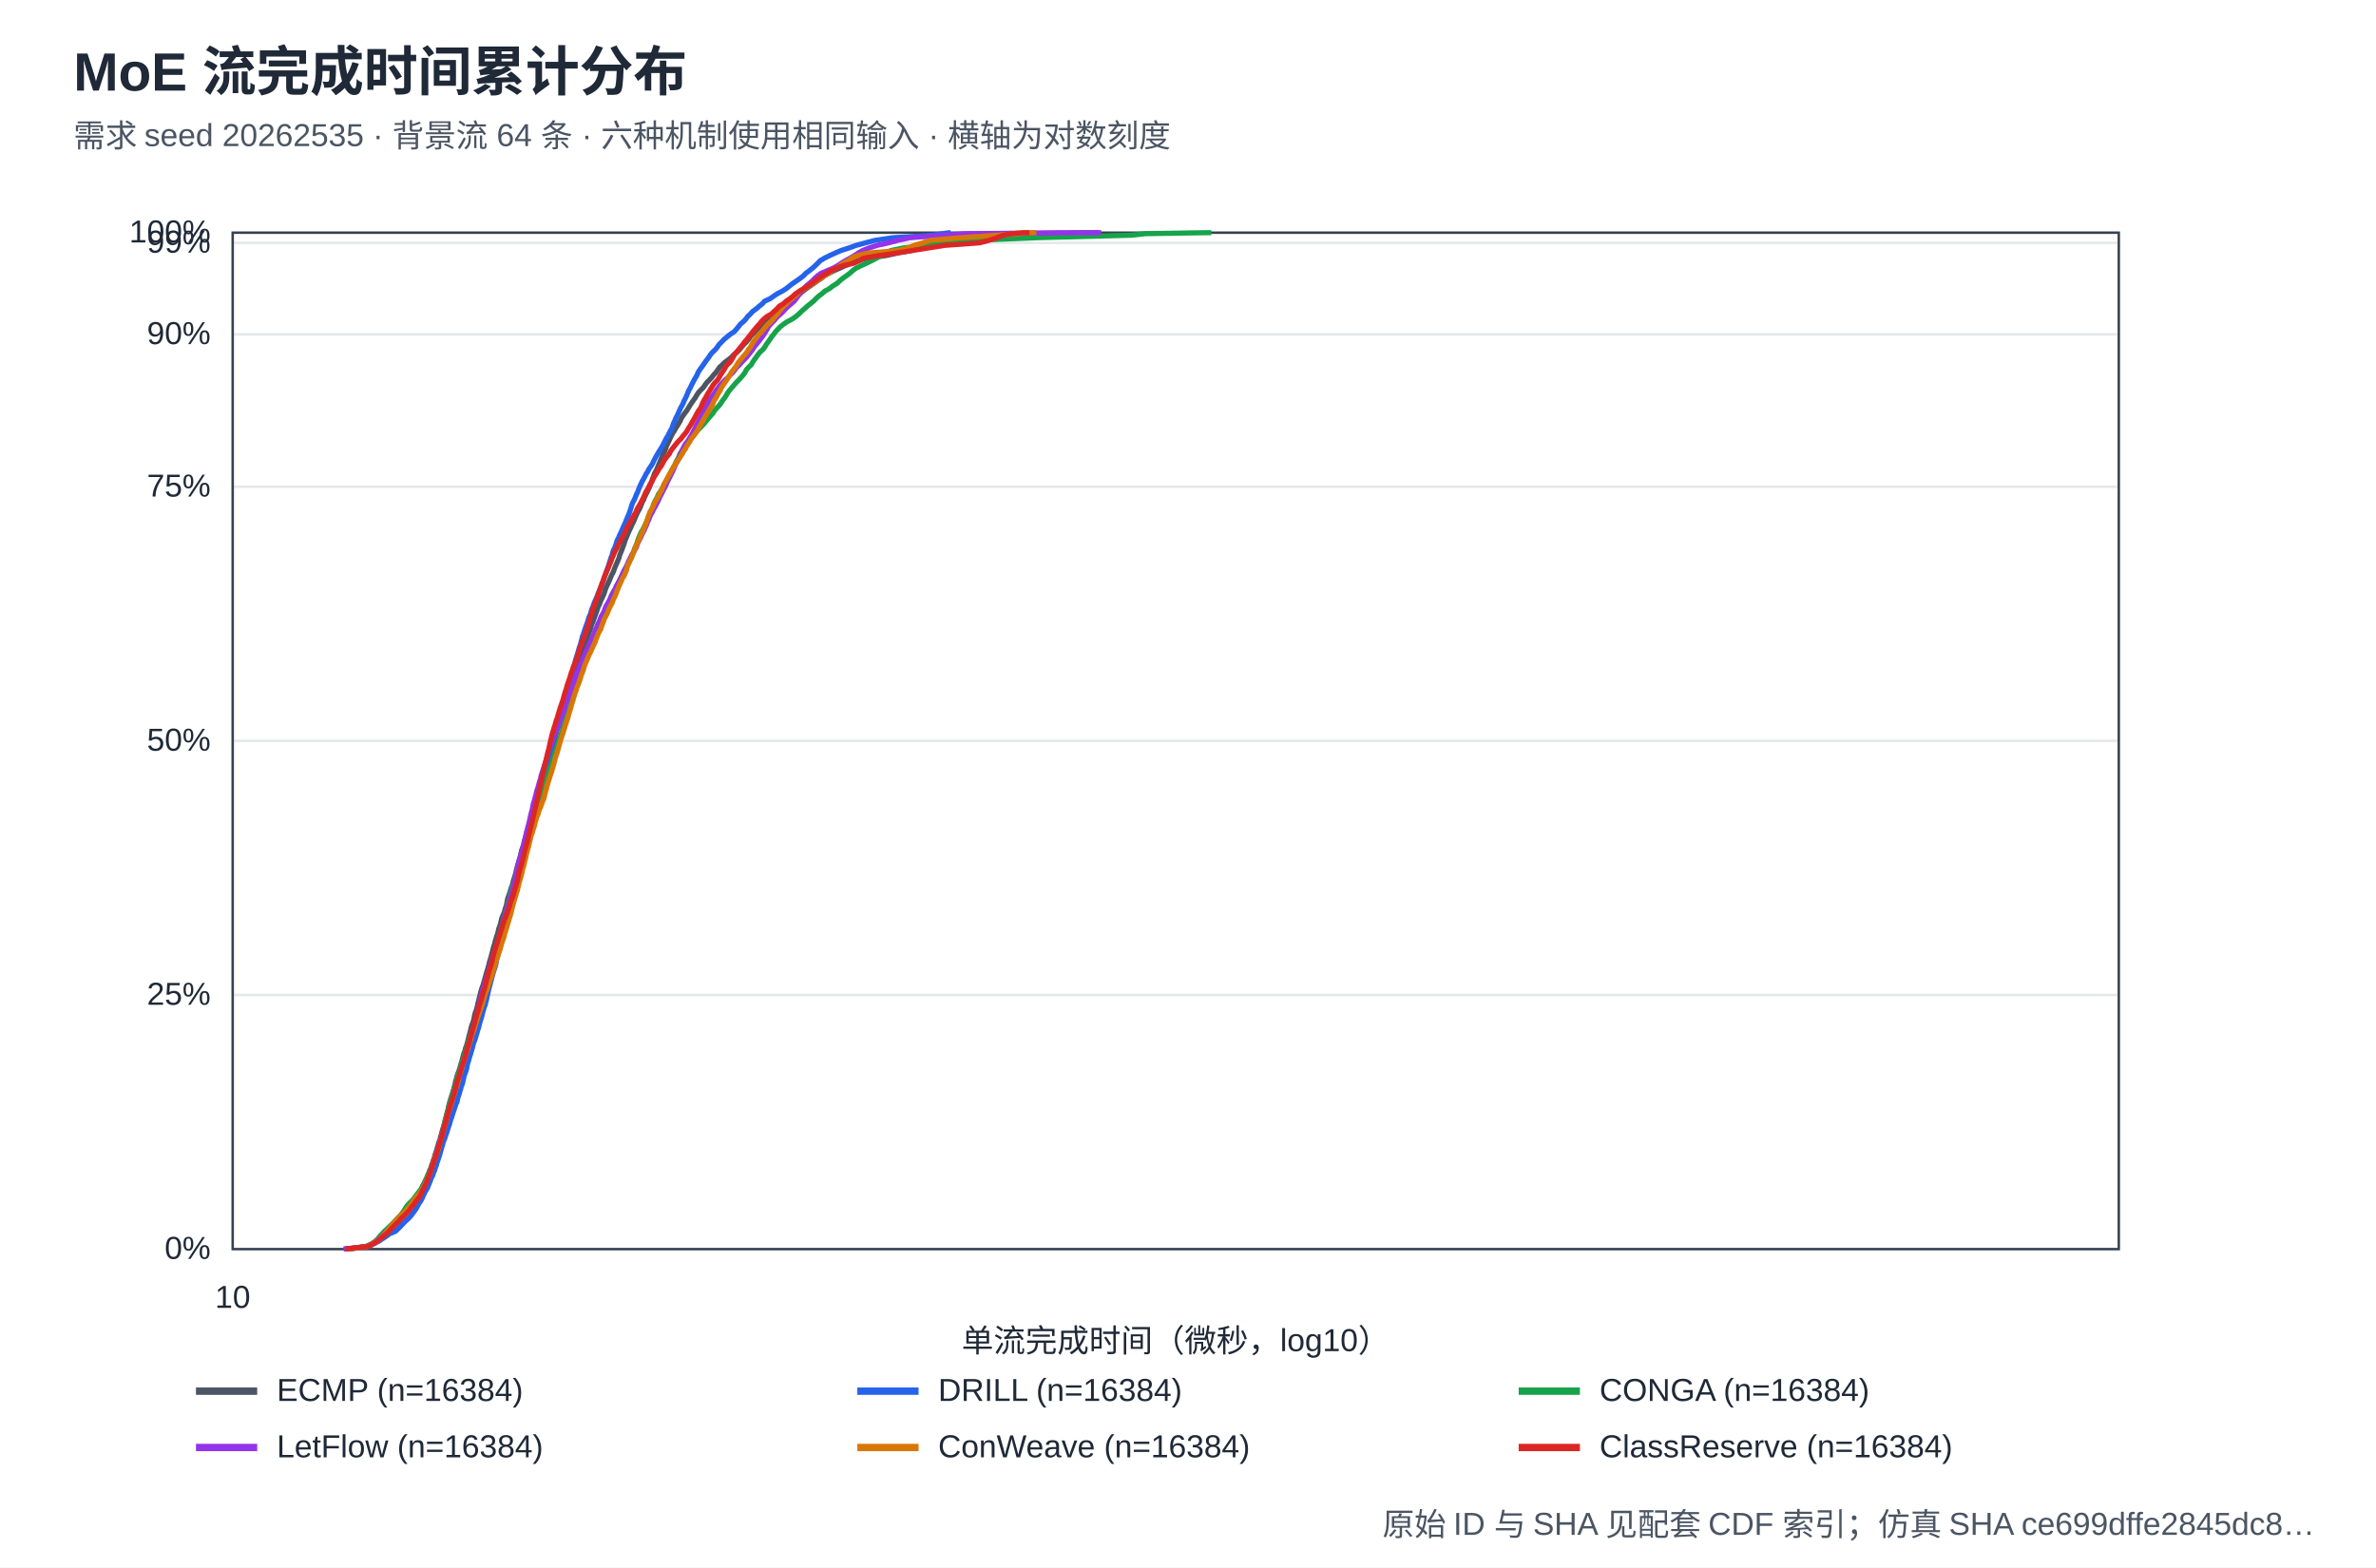
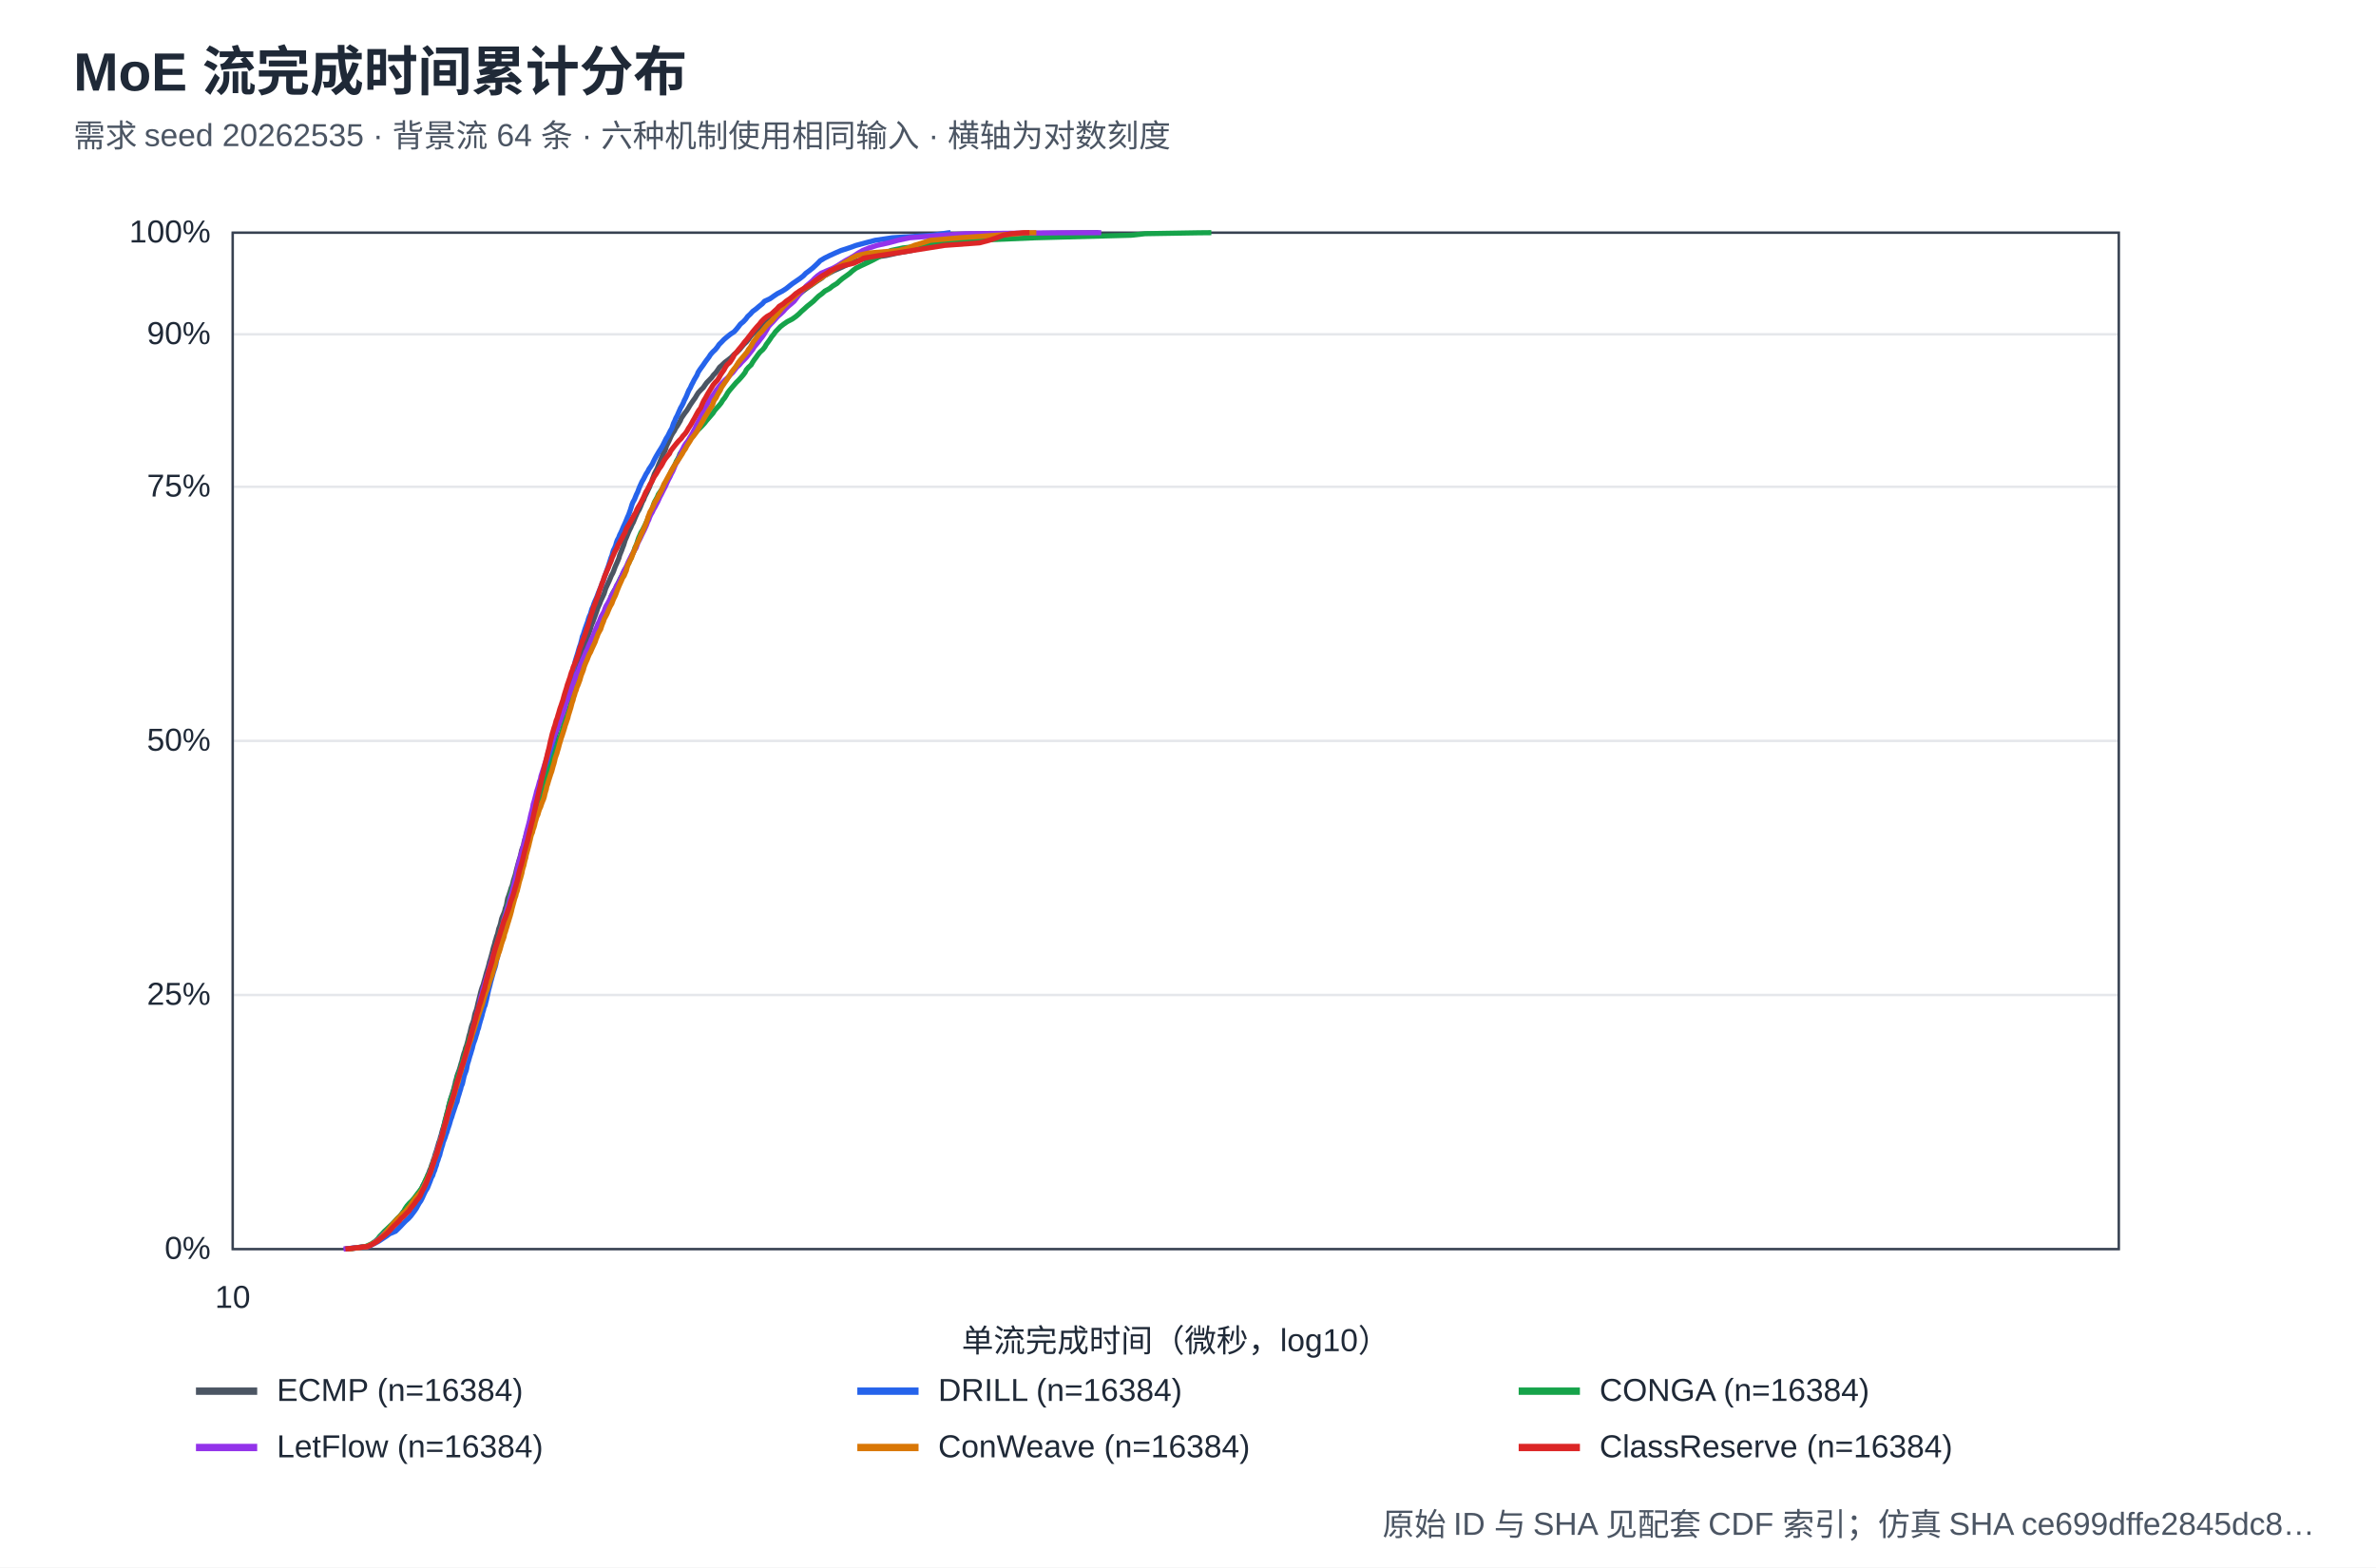
<svg xmlns="http://www.w3.org/2000/svg" width="970" height="640" viewBox="0 0 970 640">
  <rect width="100%" height="100%" fill="white" />
  <style>text{font-family:Arial,"Microsoft YaHei","Noto Sans CJK SC",sans-serif;fill:#1f2937}.title{font-size:22px;font-weight:700}.sub{font-size:13px;fill:#4b5563}.axis{font-size:13px}.grid{stroke:#e5e7eb;stroke-width:1}</style>
  <text class="title" x="30" y="37">MoE 流完成时间累计分布</text>
  <text class="sub" x="30" y="60">需求 seed 20262535 · 背景流 64 条 · 六种机制使用相同输入 · 横轴为对数刻度</text>
  <line class="grid" x1="95.00" y1="95" x2="95.00" y2="510" />
  <text class="axis" text-anchor="middle" x="95.00" y="534">10</text>
  <line class="grid" x1="95" y1="510.00" x2="865" y2="510.00" />
  <text class="axis" text-anchor="end" x="86" y="514.00">0%</text>
  <line class="grid" x1="95" y1="406.25" x2="865" y2="406.25" />
  <text class="axis" text-anchor="end" x="86" y="410.25">25%</text>
  <line class="grid" x1="95" y1="302.50" x2="865" y2="302.50" />
  <text class="axis" text-anchor="end" x="86" y="306.50">50%</text>
  <line class="grid" x1="95" y1="198.75" x2="865" y2="198.75" />
  <text class="axis" text-anchor="end" x="86" y="202.75">75%</text>
  <line class="grid" x1="95" y1="136.50" x2="865" y2="136.50" />
  <text class="axis" text-anchor="end" x="86" y="140.50">90%</text>
-   <line class="grid" x1="95" y1="99.15" x2="865" y2="99.15" />
-   <text class="axis" text-anchor="end" x="86" y="103.15">99%</text>
  <line class="grid" x1="95" y1="95.00" x2="865" y2="95.00" />
  <text class="axis" text-anchor="end" x="86" y="99.00">100%</text>
  <rect x="95" y="95" width="770" height="415" fill="none" stroke="#374151" />
  <polyline points="140.69,509.97 149.81,508.94 151.90,507.90 153.43,506.86 154.66,505.82 155.45,504.78 156.61,503.74 157.53,502.71 158.38,501.67 159.41,500.63 160.57,499.59 161.48,498.55 162.38,497.54 163.41,496.50 164.19,495.46 164.98,494.42 165.76,493.38 166.48,492.35 167.50,491.31 168.52,490.27 169.48,489.23 170.02,488.19 170.86,487.15 171.57,486.11 172.17,485.08 172.64,484.04 173.24,483.00 173.77,481.96 174.25,480.92 174.61,479.88 175.08,478.84 175.44,477.81 175.91,476.77 176.21,475.73 176.62,474.69 176.92,473.65 177.33,472.64 177.57,471.60 177.92,470.56 178.28,469.52 178.57,468.48 178.87,467.45 179.16,466.41 179.58,465.37 179.81,464.33 180.16,463.29 180.40,462.25 180.69,461.22 181.05,460.18 181.34,459.14 181.58,458.10 181.81,457.06 182.11,456.02 182.34,454.98 182.63,453.95 182.93,452.91 183.10,451.87 183.40,450.83 183.69,449.79 183.98,448.78 184.27,447.74 184.63,446.70 184.92,445.66 185.27,444.62 185.50,443.59 185.79,442.55 185.97,441.51 186.32,440.47 186.55,439.43 186.90,438.39 187.31,437.35 187.66,436.32 187.95,435.28 188.24,434.24 188.59,433.20 188.82,432.16 189.11,431.12 189.40,430.09 189.81,429.05 190.04,428.01 190.45,426.97 190.74,425.93 191.03,424.89 191.26,423.88 191.49,422.84 191.84,421.80 192.07,420.76 192.30,419.73 192.59,418.69 193.00,417.65 193.34,416.61 193.57,415.57 193.75,414.53 194.03,413.49 194.44,412.46 194.73,411.42 194.96,410.38 195.19,409.34 195.47,408.30 195.71,407.26 195.99,406.22 196.22,405.19 196.51,404.15 196.85,403.11 197.26,402.07 197.54,401.03 197.83,400.02 198.12,398.98 198.40,397.94 198.69,396.90 199.03,395.86 199.32,394.83 199.61,393.79 199.83,392.75 200.18,391.71 200.46,390.67 200.75,389.63 201.03,388.60 201.26,387.56 201.55,386.52 201.89,385.48 202.12,384.44 202.46,383.40 202.74,382.36 203.14,381.33 203.37,380.29 203.60,379.25 204.00,378.21 204.34,377.17 204.56,376.13 204.79,375.12 205.19,374.08 205.64,373.04 206.04,372.00 206.26,370.97 206.66,369.93 206.89,368.89 207.06,367.85 207.28,366.81 207.68,365.77 208.02,364.73 208.36,363.70 208.64,362.66 209.09,361.62 209.37,360.58 209.60,359.54 209.94,358.50 210.27,357.47 210.56,356.43 210.78,355.39 211.06,354.35 211.34,353.31 211.62,352.27 211.90,351.26 212.24,350.22 212.52,349.18 212.75,348.14 212.97,347.11 213.36,346.07 213.75,345.03 213.92,343.99 214.20,342.95 214.54,341.91 214.87,340.87 215.15,339.84 215.49,338.80 215.77,337.76 216.10,336.72 216.27,335.68 216.60,334.64 216.88,333.60 217.22,332.57 217.50,331.53 217.77,330.49 218.05,329.45 218.33,328.41 218.61,327.37 218.89,326.36 219.16,325.32 219.44,324.28 219.72,323.24 220.05,322.21 220.44,321.17 220.77,320.13 221.11,319.09 221.38,318.05 221.66,317.01 221.94,315.98 222.21,314.94 222.71,313.90 223.04,312.86 223.48,311.82 223.81,310.78 224.15,309.74 224.31,308.71 224.59,307.67 224.97,306.63 225.36,305.59 225.58,304.55 225.85,303.51 226.24,302.47 226.51,301.46 226.73,300.42 227.06,299.38 227.34,298.35 227.67,297.31 228.05,296.27 228.32,295.23 228.60,294.19 229.03,293.15 229.31,292.11 229.64,291.08 229.96,290.04 230.35,289.00 230.67,287.96 231.00,286.92 231.33,285.88 231.66,284.85 232.04,283.81 232.42,282.77 232.86,281.73 233.07,280.69 233.35,279.65 233.67,278.61 234.16,277.60 234.54,276.56 234.81,275.52 235.19,274.49 235.57,273.45 236.00,272.41 236.38,271.37 236.71,270.33 237.03,269.29 237.41,268.25 237.68,267.22 237.90,266.18 238.17,265.14 238.60,264.10 238.92,263.06 239.25,262.02 239.62,260.98 239.95,259.95 240.27,258.91 240.65,257.87 241.02,256.83 241.29,255.79 241.67,254.75 242.10,253.72 242.47,252.70 242.85,251.66 243.22,250.62 243.60,249.59 243.92,248.55 244.35,247.51 244.83,246.47 245.20,245.43 245.68,244.39 246.16,243.36 246.64,242.32 246.96,241.28 247.28,240.24 247.76,239.20 248.24,238.16 248.72,237.12 249.15,236.09 249.57,235.05 250.15,234.01 250.58,232.97 250.95,231.93 251.37,230.89 251.85,229.85 252.27,228.84 252.70,227.80 252.96,226.76 253.38,225.73 253.80,224.69 254.17,223.65 254.59,222.61 254.91,221.57 255.23,220.53 255.70,219.49 256.12,218.46 256.54,217.42 257.01,216.38 257.54,215.34 257.96,214.30 258.53,213.26 258.95,212.23 259.37,211.19 259.84,210.15 260.31,209.11 260.94,208.07 261.41,207.03 261.83,205.99 262.24,204.96 262.81,203.94 263.18,202.90 263.70,201.87 264.22,200.83 264.69,199.79 265.20,198.75 265.57,197.71 266.03,196.67 266.34,195.63 266.76,194.60 267.12,193.56 267.64,192.52 268.21,191.48 268.62,190.44 269.03,189.40 269.49,188.36 269.91,187.33 270.37,186.29 270.73,185.25 271.40,184.21 271.76,183.17 272.07,182.13 272.58,181.10 273.09,180.08 273.55,179.04 274.01,178.01 274.58,176.97 275.29,175.93 275.80,174.89 276.52,173.85 277.13,172.81 277.74,171.77 278.15,170.74 278.86,169.70 279.57,168.66 280.38,167.62 281.04,166.58 281.65,165.54 282.35,164.50 283.06,163.47 283.82,162.43 284.42,161.39 285.08,160.35 286.03,159.31 287.09,158.27 287.79,157.23 288.54,156.20 289.54,155.18 290.54,154.14 291.29,153.11 292.29,152.07 293.03,151.03 293.73,149.99 294.87,148.95 295.96,147.91 297.35,146.88 298.63,145.84 299.62,144.80 300.90,143.76 301.93,142.72 302.76,141.68 303.64,140.64 304.72,139.61 305.55,138.57 306.28,137.53 307.16,136.49 308.38,135.45 309.49,134.41 310.51,133.37 311.48,132.34 312.69,131.32 313.75,130.28 314.81,129.25 316.20,128.21 317.64,127.17 318.79,126.13 320.51,125.09 321.75,124.05 322.90,123.01 323.85,121.98 325.13,120.94 326.60,119.90 327.83,118.86 329.19,117.82 330.70,116.78 332.20,115.74 333.66,114.71 335.29,113.67 336.51,112.63 338.41,111.59 340.36,110.55 342.77,109.51 344.98,108.48 347.14,107.44 350.21,106.42 354.08,105.39 361.71,104.35 366.36,103.31 372.26,102.27 375.65,101.23 379.16,100.19 382.70,99.15 386.30,98.12 397.32,97.08 404.60,96.04 414.47,95.41 441.90,95.05 448.43,95.00" fill="none" stroke="#4b5563" stroke-width="2.1" />
  <polyline points="142.06,509.97 150.30,508.94 152.45,507.90 154.48,506.86 156.06,505.82 157.65,504.78 159.05,503.74 161.48,502.71 162.56,501.67 163.59,500.63 164.56,499.59 165.58,498.55 166.72,497.54 167.68,496.50 168.46,495.46 169.24,494.42 169.96,493.38 170.50,492.35 171.09,491.31 171.81,490.27 172.35,489.23 172.82,488.19 173.30,487.15 173.83,486.11 174.49,485.08 174.90,484.04 175.32,483.00 175.73,481.96 176.09,480.92 176.68,479.88 176.98,478.84 177.45,477.81 177.75,476.77 178.16,475.73 178.40,474.69 178.81,473.65 179.10,472.64 179.52,471.60 179.75,470.56 180.05,469.52 180.34,468.48 180.69,467.45 180.93,466.41 181.34,465.37 181.75,464.33 182.05,463.29 182.46,462.25 182.75,461.22 183.10,460.18 183.45,459.14 183.75,458.10 184.04,457.06 184.45,456.02 184.74,454.98 185.09,453.95 185.44,452.91 185.79,451.87 186.14,450.83 186.61,449.79 186.79,448.78 187.08,447.74 187.43,446.70 187.72,445.66 188.07,444.62 188.30,443.59 188.77,442.55 189.00,441.51 189.23,440.47 189.46,439.43 189.81,438.39 190.22,437.35 190.51,436.32 190.68,435.28 190.91,434.24 191.26,433.20 191.55,432.16 191.84,431.12 192.19,430.09 192.48,429.05 192.82,428.01 193.05,426.97 193.34,425.93 193.75,424.89 194.09,423.88 194.38,422.84 194.73,421.80 194.96,420.76 195.36,419.73 195.59,418.69 195.88,417.65 196.17,416.61 196.51,415.57 196.80,414.53 197.03,413.49 197.37,412.46 197.60,411.42 198.06,410.38 198.29,409.34 198.58,408.30 198.80,407.26 199.03,406.22 199.26,405.19 199.49,404.15 199.78,403.11 200.06,402.07 200.29,401.03 200.58,400.02 200.86,398.98 201.15,397.94 201.43,396.90 201.78,395.86 202.12,394.83 202.40,393.79 202.57,392.75 202.80,391.71 203.09,390.67 203.31,389.63 203.60,388.60 203.88,387.56 204.17,386.52 204.45,385.48 204.73,384.44 204.96,383.40 205.19,382.36 205.47,381.33 205.81,380.29 206.04,379.25 206.32,378.21 206.55,377.17 206.83,376.13 207.11,375.12 207.34,374.08 207.62,373.04 207.79,372.00 208.13,370.97 208.36,369.93 208.70,368.89 208.92,367.85 209.20,366.81 209.54,365.77 209.77,364.73 209.99,363.70 210.27,362.66 210.50,361.62 210.89,360.58 211.23,359.54 211.40,358.50 211.62,357.47 212.02,356.43 212.35,355.39 212.63,354.35 212.91,353.31 213.14,352.27 213.42,351.26 213.70,350.22 213.92,349.18 214.20,348.14 214.54,347.11 214.87,346.07 215.10,345.03 215.43,343.99 215.60,342.95 215.94,341.91 216.21,340.87 216.44,339.84 216.72,338.80 216.88,337.76 217.16,336.72 217.38,335.68 217.66,334.64 217.94,333.60 218.22,332.57 218.44,331.53 218.72,330.49 219.05,329.45 219.28,328.41 219.50,327.37 219.72,326.36 220.05,325.32 220.33,324.28 220.55,323.24 220.77,322.21 221.05,321.17 221.38,320.13 221.66,319.09 221.88,318.05 222.16,317.01 222.43,315.98 222.71,314.94 222.93,313.90 223.21,312.86 223.43,311.82 223.76,310.78 224.04,309.74 224.37,308.71 224.59,307.67 224.86,306.63 225.08,305.59 225.36,304.55 225.58,303.51 225.85,302.47 226.13,301.46 226.29,300.42 226.57,299.38 226.84,298.35 227.17,297.31 227.45,296.27 227.67,295.23 227.88,294.19 228.32,293.15 228.71,292.11 229.03,291.08 229.31,290.04 229.64,289.00 229.96,287.96 230.29,286.92 230.67,285.88 230.89,284.85 231.11,283.81 231.38,282.77 231.66,281.73 231.88,280.69 232.15,279.65 232.42,278.61 232.75,277.60 233.07,276.56 233.40,275.52 233.73,274.49 234.00,273.45 234.32,272.41 234.54,271.37 234.76,270.33 235.03,269.29 235.35,268.25 235.68,267.22 236.00,266.18 236.28,265.14 236.60,264.10 236.98,263.06 237.25,262.02 237.52,260.98 237.74,259.95 238.17,258.91 238.49,257.87 238.82,256.83 239.19,255.79 239.57,254.75 239.95,253.72 240.22,252.70 240.59,251.66 241.08,250.62 241.35,249.59 241.67,248.55 242.15,247.51 242.47,246.47 242.90,245.43 243.38,244.39 243.81,243.36 244.19,242.32 244.62,241.28 245.04,240.24 245.47,239.20 245.84,238.16 246.27,237.12 246.64,236.09 246.96,235.05 247.34,234.01 247.71,232.97 248.08,231.93 248.46,230.89 248.77,229.85 249.09,228.84 249.41,227.80 249.84,226.76 250.10,225.73 250.42,224.69 250.95,223.65 251.37,222.61 251.64,221.57 252.01,220.53 252.59,219.49 252.96,218.46 253.49,217.42 253.96,216.38 254.38,215.34 254.86,214.30 255.33,213.26 255.75,212.23 256.17,211.19 256.65,210.15 257.01,209.11 257.38,208.07 257.70,207.03 258.01,205.99 258.43,204.96 259.01,203.94 259.42,202.90 259.84,201.87 260.36,200.83 260.73,199.79 261.15,198.75 261.62,197.71 262.09,196.67 262.71,195.63 263.23,194.60 263.75,193.56 264.43,192.52 264.95,191.48 265.67,190.44 266.34,189.40 266.81,188.36 267.33,187.33 267.90,186.29 268.51,185.25 269.13,184.21 269.80,183.17 270.42,182.13 270.94,181.10 271.45,180.08 271.96,179.04 272.63,178.01 273.14,176.97 273.65,175.93 274.27,174.89 274.63,173.85 274.98,172.81 275.50,171.77 275.90,170.74 276.47,169.70 276.92,168.66 277.38,167.62 277.84,166.58 278.45,165.54 278.96,164.50 279.37,163.47 279.92,162.43 280.38,161.39 280.79,160.35 281.24,159.31 281.85,158.27 282.30,157.23 282.86,156.20 283.36,155.18 283.97,154.14 284.57,153.11 284.98,152.07 285.63,151.03 286.38,149.99 287.14,148.95 287.84,147.91 288.59,146.88 289.39,145.84 290.04,144.80 290.94,143.76 292.04,142.72 292.88,141.68 293.58,140.64 294.62,139.61 295.61,138.57 296.85,137.53 298.14,136.49 299.71,135.45 300.65,134.41 301.49,133.37 302.27,132.34 303.50,131.32 304.47,130.28 305.21,129.25 306.33,128.21 307.26,127.17 308.67,126.13 309.88,125.09 311.19,124.05 312.11,123.01 314.33,121.98 315.82,120.94 317.36,119.90 319.37,118.86 320.99,117.82 322.28,116.78 323.61,115.74 325.13,114.71 326.64,113.67 327.97,112.63 328.96,111.59 330.37,110.55 331.69,109.51 332.81,108.48 333.89,107.44 334.87,106.42 336.60,105.39 338.69,104.35 340.97,103.31 343.37,102.27 346.59,101.23 349.48,100.19 353.31,99.15 357.29,98.12 364.31,97.08 380.65,96.04 384.82,95.41 387.25,95.05 388.07,95.00" fill="none" stroke="#2563eb" stroke-width="2.1" />
  <polyline points="141.44,509.97 149.25,508.94 151.59,507.90 153.13,506.86 154.23,505.82 155.03,504.78 156.06,503.74 156.98,502.71 158.14,501.67 159.23,500.63 160.32,499.59 161.29,498.55 162.20,497.54 163.29,496.50 164.13,495.46 164.92,494.42 165.46,493.38 166.18,492.35 167.08,491.31 168.16,490.27 169.06,489.23 169.84,488.19 170.62,487.15 171.45,486.11 172.23,485.08 172.76,484.04 173.24,483.00 173.66,481.96 174.19,480.92 174.73,479.88 175.26,478.84 175.73,477.81 176.09,476.77 176.44,475.73 176.92,474.69 177.21,473.65 177.51,472.64 177.86,471.60 178.22,470.56 178.51,469.52 178.87,468.48 179.28,467.45 179.58,466.41 179.81,465.37 180.11,464.33 180.40,463.29 180.69,462.25 180.93,461.22 181.11,460.18 181.34,459.14 181.64,458.10 181.87,457.06 182.22,456.02 182.46,454.98 182.75,453.95 183.04,452.91 183.22,451.87 183.45,450.83 183.69,449.79 183.98,448.78 184.45,447.74 184.80,446.70 185.15,445.66 185.39,444.62 185.79,443.59 186.09,442.55 186.26,441.51 186.55,440.47 186.79,439.43 187.19,438.39 187.60,437.35 187.89,436.32 188.24,435.28 188.59,434.24 188.88,433.20 189.23,432.16 189.58,431.12 189.87,430.09 190.16,429.05 190.45,428.01 190.85,426.97 191.09,425.93 191.43,424.89 191.67,423.88 192.07,422.84 192.42,421.80 192.82,420.76 193.17,419.73 193.46,418.69 193.80,417.65 194.21,416.61 194.50,415.57 194.84,414.53 195.30,413.49 195.53,412.46 195.76,411.42 195.99,410.38 196.28,409.34 196.57,408.30 196.85,407.26 197.14,406.22 197.43,405.19 197.72,404.15 198.00,403.11 198.35,402.07 198.58,401.03 198.86,400.02 199.15,398.98 199.38,397.94 199.66,396.90 199.95,395.86 200.29,394.83 200.58,393.79 200.92,392.75 201.21,391.71 201.43,390.67 201.72,389.63 202.12,388.60 202.40,387.56 202.63,386.52 202.86,385.48 203.20,384.44 203.48,383.40 203.71,382.36 204.05,381.33 204.34,380.29 204.62,379.25 204.85,378.21 205.24,377.17 205.53,376.13 205.75,375.12 206.04,374.08 206.32,373.04 206.60,372.00 206.94,370.97 207.17,369.93 207.45,368.89 207.79,367.85 208.02,366.81 208.24,365.77 208.53,364.73 208.81,363.70 209.09,362.66 209.43,361.62 209.77,360.58 210.05,359.54 210.33,358.50 210.67,357.47 210.95,356.43 211.23,355.39 211.51,354.35 211.85,353.31 212.18,352.27 212.58,351.26 212.86,350.22 213.14,349.18 213.47,348.14 213.81,347.11 214.09,346.07 214.37,345.03 214.76,343.99 215.10,342.95 215.43,341.91 215.77,340.87 216.05,339.84 216.33,338.80 216.72,337.76 217.11,336.72 217.33,335.68 217.61,334.64 217.94,333.60 218.22,332.57 218.61,331.53 218.89,330.49 219.28,329.45 219.61,328.41 219.89,327.37 220.22,326.36 220.66,325.32 220.94,324.28 221.27,323.24 221.77,322.21 222.10,321.17 222.43,320.13 222.77,319.09 223.15,318.05 223.48,317.01 223.81,315.98 224.20,314.94 224.42,313.90 224.86,312.86 225.25,311.82 225.58,310.78 225.85,309.74 226.18,308.71 226.46,307.67 226.84,306.63 227.17,305.59 227.50,304.55 227.83,303.51 228.16,302.47 228.49,301.46 228.87,300.42 229.20,299.38 229.53,298.35 229.80,297.31 230.13,296.27 230.40,295.23 230.73,294.19 231.06,293.15 231.49,292.11 231.82,291.08 232.20,290.04 232.53,289.00 232.91,287.96 233.13,286.92 233.40,285.88 233.73,284.85 233.94,283.81 234.27,282.77 234.49,281.73 234.76,280.69 235.08,279.65 235.46,278.61 235.79,277.60 236.17,276.56 236.65,275.52 237.09,274.49 237.52,273.45 237.84,272.41 238.22,271.37 238.65,270.33 238.98,269.29 239.30,268.25 239.68,267.22 240.11,266.18 240.38,265.14 240.86,264.10 241.29,263.06 241.78,262.02 242.26,260.98 242.69,259.95 243.22,258.91 243.65,257.87 244.19,256.83 244.56,255.79 244.88,254.75 245.26,253.72 245.74,252.70 246.22,251.66 246.70,250.62 247.23,249.59 247.55,248.55 248.08,247.51 248.51,246.47 248.83,245.43 249.20,244.39 249.57,243.36 250.05,242.32 250.68,241.28 251.27,240.24 251.85,239.20 252.33,238.16 252.80,237.12 253.28,236.09 253.91,235.05 254.33,234.01 254.86,232.97 255.54,231.93 256.17,230.89 256.65,229.85 257.17,228.84 257.64,227.80 257.96,226.76 258.48,225.73 258.90,224.69 259.21,223.65 259.74,222.61 260.10,221.57 260.42,220.53 260.78,219.49 261.25,218.46 261.67,217.42 262.35,216.38 262.87,215.34 263.39,214.30 263.85,213.26 264.32,212.23 264.74,211.19 265.31,210.15 265.72,209.11 266.09,208.07 266.50,207.03 266.81,205.99 267.22,204.96 267.79,203.94 268.36,202.90 268.77,201.87 269.49,200.83 270.22,199.79 270.73,198.75 271.35,197.71 271.96,196.67 272.58,195.63 273.04,194.60 273.55,193.56 274.01,192.52 274.52,191.48 275.19,190.44 275.70,189.40 276.11,188.36 276.72,187.33 277.23,186.29 277.59,185.25 278.50,184.21 279.16,183.17 279.72,182.13 280.48,181.10 281.09,180.08 281.60,179.04 282.71,178.01 283.67,176.97 284.57,175.93 285.63,174.89 286.64,173.85 287.59,172.81 288.39,171.77 289.29,170.74 290.19,169.70 291.09,168.66 291.74,167.62 292.64,166.58 293.58,165.54 294.42,164.50 295.02,163.47 295.86,162.43 296.51,161.39 297.10,160.35 297.89,159.31 298.78,158.27 299.67,157.23 300.55,156.20 301.58,155.18 302.52,154.14 303.40,153.11 304.18,152.07 304.67,151.03 305.55,149.99 306.67,148.95 307.26,147.91 307.94,146.88 308.72,145.84 309.44,144.80 310.27,143.76 311.43,142.72 312.25,141.68 312.83,140.64 313.60,139.61 314.33,138.57 315.00,137.53 315.87,136.49 316.59,135.45 317.60,134.41 318.60,133.37 319.94,132.34 321.42,131.32 323.42,130.28 324.89,129.25 326.12,128.21 327.16,127.17 328.35,126.13 329.48,125.09 330.79,124.05 332.06,123.01 333.09,121.98 334.17,120.94 335.57,119.90 336.74,118.86 338.65,117.82 339.95,116.78 341.66,115.74 342.77,114.71 344.01,113.67 345.49,112.63 346.91,111.59 348.06,110.55 349.43,109.51 351.53,108.48 353.76,107.44 355.89,106.42 357.84,105.39 359.73,104.35 361.39,103.31 363.77,102.27 368.63,101.23 378.33,100.19 385.73,99.15 397.88,98.12 422.59,97.08 461.78,96.04 467.48,95.41 489.20,95.05 494.52,95.00" fill="none" stroke="#16a34a" stroke-width="2.1" />
  <polyline points="140.25,509.97 149.99,508.94 152.21,507.90 153.37,506.86 154.90,505.82 155.76,504.78 156.86,503.74 158.01,502.71 158.99,501.67 160.02,500.63 161.05,499.59 161.96,498.55 162.93,497.54 164.01,496.50 165.10,495.46 166.06,494.42 167.02,493.38 167.98,492.35 168.52,491.31 169.30,490.27 170.08,489.23 170.80,488.19 171.51,487.15 172.29,486.11 172.82,485.08 173.24,484.04 173.77,483.00 174.37,481.96 174.84,480.92 175.26,479.88 175.50,478.84 175.97,477.81 176.39,476.77 176.68,475.73 176.98,474.69 177.27,473.65 177.51,472.64 177.92,471.60 178.28,470.56 178.57,469.52 178.87,468.48 179.22,467.45 179.58,466.41 179.87,465.37 180.16,464.33 180.46,463.29 180.75,462.25 181.05,461.22 181.40,460.18 181.64,459.14 181.93,458.10 182.28,457.06 182.57,456.02 182.93,454.98 183.22,453.95 183.45,452.91 183.75,451.87 184.04,450.83 184.45,449.79 184.68,448.78 185.03,447.74 185.33,446.70 185.62,445.66 185.91,444.62 186.20,443.59 186.55,442.55 186.90,441.51 187.19,440.47 187.49,439.43 187.72,438.39 188.01,437.35 188.30,436.32 188.65,435.28 189.06,434.24 189.40,433.20 189.81,432.16 190.10,431.12 190.51,430.09 190.80,429.05 191.03,428.01 191.32,426.97 191.55,425.93 191.84,424.89 192.13,423.88 192.36,422.84 192.65,421.80 192.94,420.76 193.23,419.73 193.46,418.69 193.75,417.65 194.03,416.61 194.32,415.57 194.61,414.53 194.78,413.49 195.13,412.46 195.42,411.42 195.65,410.38 195.88,409.34 196.05,408.30 196.28,407.26 196.63,406.22 196.91,405.19 197.14,404.15 197.43,403.11 197.83,402.07 198.06,401.03 198.40,400.02 198.69,398.98 199.03,397.94 199.38,396.90 199.66,395.86 199.95,394.83 200.23,393.79 200.58,392.75 200.86,391.71 201.15,390.67 201.49,389.63 201.89,388.60 202.23,387.56 202.52,386.52 202.92,385.48 203.20,384.44 203.54,383.40 203.83,382.36 204.22,381.33 204.45,380.29 204.73,379.25 205.02,378.21 205.30,377.17 205.58,376.13 205.81,375.12 206.15,374.08 206.49,373.04 206.77,372.00 207.06,370.97 207.40,369.93 207.79,368.89 208.02,367.85 208.24,366.81 208.58,365.77 208.92,364.73 209.20,363.70 209.43,362.66 209.71,361.62 209.94,360.58 210.22,359.54 210.44,358.50 210.72,357.47 210.89,356.43 211.06,355.39 211.29,354.35 211.51,353.31 211.74,352.27 212.07,351.26 212.35,350.22 212.63,349.18 212.91,348.14 213.19,347.11 213.47,346.07 213.81,345.03 214.09,343.99 214.26,342.95 214.48,341.91 214.71,340.87 214.93,339.84 215.21,338.80 215.49,337.76 215.77,336.72 216.05,335.68 216.27,334.64 216.49,333.60 216.72,332.57 216.99,331.53 217.27,330.49 217.50,329.45 217.66,328.41 218.00,327.37 218.28,326.36 218.55,325.32 218.83,324.28 219.05,323.24 219.39,322.21 219.72,321.17 220.00,320.13 220.27,319.09 220.66,318.05 220.83,317.01 221.16,315.98 221.49,314.94 221.83,313.90 222.16,312.86 222.49,311.82 222.82,310.78 223.21,309.74 223.43,308.71 223.70,307.67 223.98,306.63 224.37,305.59 224.70,304.55 225.03,303.51 225.47,302.47 225.80,301.46 226.24,300.42 226.73,299.38 227.12,298.35 227.56,297.31 227.94,296.27 228.27,295.23 228.65,294.19 229.03,293.15 229.42,292.11 229.80,291.08 230.18,290.04 230.51,289.00 230.73,287.96 231.11,286.92 231.55,285.88 231.88,284.85 232.31,283.81 232.80,282.77 233.07,281.73 233.45,280.69 233.83,279.65 234.27,278.61 234.65,277.60 235.03,276.56 235.30,275.52 235.84,274.49 236.33,273.45 236.65,272.41 237.03,271.37 237.52,270.33 237.90,269.29 238.38,268.25 238.82,267.22 239.19,266.18 239.73,265.14 240.16,264.10 240.59,263.06 241.08,262.02 241.45,260.98 242.04,259.95 242.42,258.91 242.80,257.87 243.22,256.83 243.71,255.79 244.08,254.75 244.67,253.72 245.04,252.70 245.47,251.66 246.06,250.62 246.64,249.59 246.96,248.55 247.39,247.51 248.03,246.47 248.61,245.43 249.15,244.39 249.57,243.36 250.21,242.32 250.68,241.28 251.27,240.24 251.64,239.20 252.33,238.16 252.96,237.12 253.38,236.09 253.86,235.05 254.33,234.01 254.81,232.97 255.38,231.93 255.91,230.89 256.33,229.85 256.80,228.84 257.33,227.80 257.85,226.76 258.48,225.73 259.01,224.69 259.69,223.65 260.05,222.61 260.42,221.57 260.99,220.53 261.51,219.49 261.98,218.46 262.50,217.42 263.02,216.38 263.49,215.34 263.96,214.30 264.32,213.26 264.84,212.23 265.20,211.19 265.67,210.15 266.29,209.11 266.76,208.07 267.38,207.03 267.90,205.99 268.46,204.96 268.93,203.94 269.39,202.90 269.96,201.87 270.47,200.83 270.99,199.79 271.55,198.75 272.01,197.71 272.48,196.67 272.99,195.63 273.55,194.60 274.01,193.56 274.58,192.52 275.04,191.48 275.44,190.44 275.90,189.40 276.57,188.36 277.03,187.33 277.43,186.29 277.89,185.25 278.25,184.21 278.81,183.17 279.31,182.13 279.97,181.10 280.79,180.08 281.44,179.04 282.05,178.01 282.66,176.97 283.16,175.93 283.77,174.89 284.17,173.85 284.73,172.81 285.28,171.77 285.78,170.74 286.28,169.70 286.79,168.66 287.29,167.62 287.79,166.58 288.49,165.54 289.04,164.50 289.59,163.47 290.19,162.43 291.04,161.39 291.79,160.35 292.44,159.31 293.23,158.27 294.03,157.23 295.02,156.20 295.96,155.18 297.15,154.14 298.09,153.11 299.17,152.07 299.96,151.03 300.75,149.99 301.88,148.95 302.76,147.91 303.79,146.88 304.77,145.84 305.60,144.80 306.43,143.76 307.26,142.72 307.89,141.68 308.76,140.64 309.59,139.61 310.37,138.57 311.19,137.53 311.91,136.49 312.54,135.45 313.17,134.41 313.70,133.37 314.62,132.34 315.63,131.32 316.54,130.28 317.45,129.25 318.65,128.21 319.75,127.17 320.66,126.13 321.75,125.09 322.99,124.05 324.18,123.01 324.99,121.98 325.75,120.94 326.60,119.90 327.45,118.86 328.25,117.82 329.15,116.78 330.42,115.74 331.59,114.71 332.58,113.67 333.75,112.63 335.20,111.59 337.58,110.55 340.08,109.51 341.94,108.48 343.51,107.44 345.17,106.42 347.09,105.39 348.84,104.35 350.39,103.31 352.21,102.27 354.80,101.23 358.06,100.19 362.74,99.15 366.54,98.12 371.33,97.08 384.91,96.04 394.21,95.41 432.51,95.05 449.58,95.00" fill="none" stroke="#9333ea" stroke-width="2.1" />
  <polyline points="142.19,509.97 149.87,508.94 152.02,507.90 153.74,506.86 154.96,505.82 156.13,504.78 157.04,503.74 158.01,502.71 158.87,501.67 159.72,500.63 160.51,499.59 161.48,498.55 162.38,497.54 163.47,496.50 164.38,495.46 165.70,494.42 166.48,493.38 167.44,492.35 168.04,491.31 168.82,490.27 169.54,489.23 170.50,488.19 171.39,487.15 172.11,486.11 172.76,485.08 173.36,484.04 173.77,483.00 174.25,481.96 174.67,480.92 175.14,479.88 175.67,478.84 176.03,477.81 176.27,476.77 176.68,475.73 176.92,474.69 177.27,473.65 177.63,472.64 178.04,471.60 178.51,470.56 178.87,469.52 179.10,468.48 179.46,467.45 179.63,466.41 180.05,465.37 180.34,464.33 180.69,463.29 180.93,462.25 181.17,461.22 181.46,460.18 181.69,459.14 182.11,458.10 182.34,457.06 182.52,456.02 182.87,454.98 183.16,453.95 183.51,452.91 183.92,451.87 184.27,450.83 184.57,449.79 184.80,448.78 185.09,447.74 185.50,446.70 185.79,445.66 186.03,444.62 186.44,443.59 186.73,442.55 187.08,441.51 187.31,440.47 187.49,439.43 187.83,438.39 188.24,437.35 188.47,436.32 188.77,435.28 189.06,434.24 189.35,433.20 189.75,432.16 190.04,431.12 190.33,430.09 190.68,429.05 191.09,428.01 191.32,426.97 191.67,425.93 192.07,424.89 192.42,423.88 192.65,422.84 193.00,421.80 193.40,420.76 193.69,419.73 194.03,418.69 194.32,417.65 194.67,416.61 195.01,415.57 195.36,414.53 195.71,413.49 196.05,412.46 196.40,411.42 196.80,410.38 197.08,409.34 197.37,408.30 197.66,407.26 198.00,406.22 198.35,405.19 198.80,404.15 199.15,403.11 199.49,402.07 199.78,401.03 200.12,400.02 200.52,398.98 200.92,397.94 201.21,396.90 201.49,395.86 201.83,394.83 202.17,393.79 202.40,392.75 202.74,391.71 203.14,390.67 203.43,389.63 203.83,388.60 204.17,387.56 204.45,386.52 204.73,385.48 205.07,384.44 205.47,383.40 205.81,382.36 205.98,381.33 206.38,380.29 206.66,379.25 207.00,378.21 207.28,377.17 207.62,376.13 207.91,375.12 208.24,374.08 208.53,373.04 208.81,372.00 209.03,370.97 209.32,369.93 209.60,368.89 209.88,367.85 210.16,366.81 210.56,365.77 210.78,364.73 211.17,363.70 211.40,362.66 211.68,361.62 211.90,360.58 212.18,359.54 212.52,358.50 212.80,357.47 213.08,356.43 213.25,355.39 213.53,354.35 213.87,353.31 214.09,352.27 214.31,351.26 214.65,350.22 214.82,349.18 215.10,348.14 215.38,347.11 215.66,346.07 215.94,345.03 216.16,343.99 216.44,342.95 216.66,341.91 216.94,340.87 217.38,339.84 217.61,338.80 218.00,337.76 218.28,336.72 218.50,335.68 218.83,334.64 219.11,333.60 219.61,332.57 219.89,331.53 220.22,330.49 220.72,329.45 221.05,328.41 221.44,327.37 221.88,326.36 222.21,325.32 222.43,324.28 222.71,323.24 223.04,322.21 223.21,321.17 223.59,320.13 223.87,319.09 224.20,318.05 224.53,317.01 224.86,315.98 225.25,314.94 225.52,313.90 225.80,312.86 226.13,311.82 226.40,310.78 226.62,309.74 226.95,308.71 227.34,307.67 227.61,306.63 227.94,305.59 228.21,304.55 228.49,303.51 228.82,302.47 229.09,301.46 229.47,300.42 229.80,299.38 230.13,298.35 230.46,297.31 230.73,296.27 231.11,295.23 231.44,294.19 231.82,293.15 232.04,292.11 232.37,291.08 232.69,290.04 233.02,289.00 233.29,287.96 233.56,286.92 233.94,285.88 234.16,284.85 234.54,283.81 234.81,282.77 235.25,281.73 235.52,280.69 236.00,279.65 236.38,278.61 236.76,277.60 237.03,276.56 237.36,275.52 237.79,274.49 238.17,273.45 238.44,272.41 238.82,271.37 239.25,270.33 239.73,269.29 240.11,268.25 240.54,267.22 241.13,266.18 241.56,265.14 242.04,264.10 242.53,263.06 243.01,262.02 243.33,260.98 243.76,259.95 244.13,258.91 244.67,257.87 245.26,256.83 245.58,255.79 245.95,254.75 246.38,253.72 246.70,252.70 247.28,251.66 247.82,250.62 248.24,249.59 248.67,248.55 249.15,247.51 249.78,246.47 250.15,245.43 250.58,244.39 251.11,243.36 251.53,242.32 251.90,241.28 252.33,240.24 252.75,239.20 253.22,238.16 253.70,237.12 254.12,236.09 254.81,235.05 255.23,234.01 255.70,232.97 255.96,231.93 256.23,230.89 256.80,229.85 257.17,228.84 257.80,227.80 258.17,226.76 258.53,225.73 259.01,224.69 259.37,223.65 259.74,222.61 260.31,221.57 260.78,220.53 261.20,219.49 261.62,218.46 262.14,217.42 262.61,216.38 263.08,215.34 263.49,214.30 263.91,213.26 264.27,212.23 264.53,211.19 264.95,210.15 265.31,209.11 265.93,208.07 266.50,207.03 266.91,205.99 267.38,204.96 268.10,203.94 268.62,202.90 269.13,201.87 269.70,200.83 270.22,199.79 270.68,198.75 271.04,197.71 271.66,196.67 272.22,195.63 272.78,194.60 273.35,193.56 273.91,192.52 274.52,191.48 275.09,190.44 275.75,189.40 276.47,188.36 277.23,187.33 277.89,186.29 278.55,185.25 279.11,184.21 279.87,183.17 280.38,182.13 281.04,181.10 281.70,180.08 282.30,179.04 283.16,178.01 283.92,176.97 284.62,175.93 285.13,174.89 285.78,173.85 286.33,172.81 286.99,171.77 287.49,170.74 288.14,169.70 288.79,168.66 289.39,167.62 290.09,166.58 290.79,165.54 291.19,164.50 291.54,163.47 292.34,162.43 292.83,161.39 293.43,160.35 294.08,159.31 294.52,158.27 295.22,157.23 295.91,156.20 296.65,155.18 297.30,154.14 297.99,153.11 298.53,152.07 299.32,151.03 300.16,149.99 300.85,148.95 301.49,147.91 302.32,146.88 303.20,145.84 304.08,144.80 304.96,143.76 305.55,142.72 306.38,141.68 306.96,140.64 307.50,139.61 308.33,138.57 309.10,137.53 309.83,136.49 310.90,135.45 311.77,134.41 312.59,133.37 313.51,132.34 314.67,131.32 315.63,130.28 316.40,129.25 317.40,128.21 318.12,127.17 318.99,126.13 319.94,125.09 321.09,124.05 321.99,123.01 323.23,121.98 324.51,120.94 325.65,119.90 326.50,118.86 328.44,117.82 330.23,116.78 331.92,115.74 333.23,114.71 335.01,113.67 336.41,112.63 338.13,111.59 339.57,110.55 341.24,109.51 342.91,108.48 344.38,107.44 346.31,106.42 347.74,105.39 349.89,104.35 354.58,103.31 366.85,102.27 370.71,101.23 373.23,100.19 376.67,99.15 379.82,98.12 391.81,97.08 407.00,96.04 415.50,95.41 418.31,95.05 423.08,95.00" fill="none" stroke="#d97706" stroke-width="2.1" />
  <polyline points="141.00,509.97 150.12,508.94 152.27,507.90 153.99,506.86 155.15,505.82 156.55,504.78 157.77,503.74 158.87,502.71 159.78,501.67 160.75,500.63 161.84,499.59 162.93,498.55 163.71,497.54 164.92,496.50 165.88,495.46 166.96,494.42 167.62,493.38 168.46,492.35 169.30,491.31 169.96,490.27 170.86,489.23 171.57,488.19 171.99,487.15 172.47,486.11 173.06,485.08 173.54,484.04 174.01,483.00 174.43,481.96 174.78,480.92 175.20,479.88 175.67,478.84 175.97,477.81 176.33,476.77 176.62,475.73 177.04,474.69 177.33,473.65 177.75,472.64 178.10,471.60 178.46,470.56 178.69,469.52 178.99,468.48 179.34,467.45 179.75,466.41 180.05,465.37 180.28,464.33 180.64,463.29 180.81,462.25 181.05,461.22 181.34,460.18 181.64,459.14 181.99,458.10 182.28,457.06 182.46,456.02 182.81,454.98 183.10,453.95 183.34,452.91 183.69,451.87 183.98,450.83 184.33,449.79 184.68,448.78 184.98,447.74 185.33,446.70 185.56,445.66 185.91,444.62 186.14,443.59 186.38,442.55 186.73,441.51 187.02,440.47 187.43,439.43 187.66,438.39 188.01,437.35 188.30,436.32 188.59,435.28 189.00,434.24 189.29,433.20 189.58,432.16 189.93,431.12 190.16,430.09 190.51,429.05 190.74,428.01 191.09,426.97 191.43,425.93 191.72,424.89 191.96,423.88 192.30,422.84 192.53,421.80 192.82,420.76 193.11,419.73 193.40,418.69 193.75,417.65 193.98,416.61 194.27,415.57 194.55,414.53 194.84,413.49 195.24,412.46 195.42,411.42 195.71,410.38 196.11,409.34 196.40,408.30 196.68,407.26 197.03,406.22 197.26,405.19 197.66,404.15 197.95,403.11 198.12,402.07 198.46,401.03 198.63,400.02 199.03,398.98 199.21,397.94 199.49,396.90 199.83,395.86 200.18,394.83 200.46,393.79 200.81,392.75 201.03,391.71 201.26,390.67 201.55,389.63 201.83,388.60 202.12,387.56 202.46,386.52 202.80,385.48 203.14,384.44 203.43,383.40 203.77,382.36 204.11,381.33 204.39,380.29 204.79,379.25 205.07,378.21 205.41,377.17 205.70,376.13 206.15,375.12 206.55,374.08 206.94,373.04 207.28,372.00 207.68,370.97 208.02,369.93 208.24,368.89 208.58,367.85 209.03,366.81 209.37,365.77 209.71,364.73 209.99,363.70 210.27,362.66 210.61,361.62 210.89,360.58 211.23,359.54 211.45,358.50 211.62,357.47 211.85,356.43 212.13,355.39 212.41,354.35 212.75,353.31 213.03,352.27 213.31,351.26 213.53,350.22 213.81,349.18 214.03,348.14 214.31,347.11 214.59,346.07 214.87,345.03 215.15,343.99 215.49,342.95 215.66,341.91 215.88,340.87 216.16,339.84 216.38,338.80 216.66,337.76 216.88,336.72 217.16,335.68 217.44,334.64 217.66,333.60 217.89,332.57 218.11,331.53 218.39,330.49 218.61,329.45 218.83,328.41 219.05,327.37 219.33,326.36 219.50,325.32 219.78,324.28 220.00,323.24 220.22,322.21 220.50,321.17 220.72,320.13 220.88,319.09 221.16,318.05 221.38,317.01 221.66,315.98 221.88,314.94 222.10,313.90 222.32,312.86 222.54,311.82 222.82,310.78 223.04,309.74 223.32,308.71 223.54,307.67 223.81,306.63 224.09,305.59 224.31,304.55 224.53,303.51 224.75,302.47 225.03,301.46 225.25,300.42 225.52,299.38 225.85,298.35 226.13,297.31 226.51,296.27 226.79,295.23 227.06,294.19 227.50,293.15 227.77,292.11 228.10,291.08 228.38,290.04 228.71,289.00 229.09,287.96 229.42,286.92 229.80,285.88 230.07,284.85 230.35,283.81 230.67,282.77 231.00,281.73 231.33,280.69 231.60,279.65 231.98,278.61 232.31,277.60 232.69,276.56 232.96,275.52 233.29,274.49 233.73,273.45 234.00,272.41 234.49,271.37 234.87,270.33 235.35,269.29 235.63,268.25 236.06,267.22 236.28,266.18 236.60,265.14 236.92,264.10 237.36,263.06 237.63,262.02 238.11,260.98 238.55,259.95 238.87,258.91 239.25,257.87 239.57,256.83 239.95,255.79 240.27,254.75 240.54,253.72 240.86,252.70 241.13,251.66 241.45,250.62 241.83,249.59 242.15,248.55 242.47,247.51 242.96,246.47 243.28,245.43 243.65,244.39 244.08,243.36 244.40,242.32 244.72,241.28 245.10,240.24 245.47,239.20 245.79,238.16 246.27,237.12 246.54,236.09 246.96,235.05 247.39,234.01 247.82,232.97 248.30,231.93 248.67,230.89 249.15,229.85 249.57,228.84 249.89,227.80 250.37,226.76 250.79,225.73 251.32,224.69 251.90,223.65 252.27,222.61 252.91,221.57 253.43,220.53 254.07,219.49 254.54,218.46 255.17,217.42 255.49,216.38 255.96,215.34 256.65,214.30 257.28,213.26 257.80,212.23 258.43,211.19 258.95,210.15 259.63,209.11 260.00,208.07 260.57,207.03 261.20,205.99 261.77,204.96 262.29,203.94 262.81,202.90 263.23,201.87 263.70,200.83 264.37,199.79 264.89,198.75 265.41,197.71 266.09,196.67 266.60,195.63 267.12,194.60 267.84,193.56 268.46,192.52 269.03,191.48 269.80,190.44 270.42,189.40 270.94,188.36 271.60,187.33 272.42,186.29 273.30,185.25 273.76,184.21 274.52,183.17 275.34,182.13 276.16,181.10 277.03,180.08 278.09,179.04 278.81,178.01 279.77,176.97 280.48,175.93 281.04,174.89 281.75,173.85 282.35,172.81 282.91,171.77 283.52,170.74 284.07,169.70 284.62,168.66 285.23,167.62 286.03,166.58 286.44,165.54 286.89,164.50 287.39,163.47 288.04,162.43 288.59,161.39 289.19,160.35 289.84,159.31 290.49,158.27 291.09,157.23 291.94,156.20 292.93,155.18 293.58,154.14 294.13,153.11 294.82,152.07 295.57,151.03 296.11,149.99 296.80,148.95 297.99,147.91 298.68,146.88 299.32,145.84 299.81,144.80 300.75,143.76 301.53,142.72 302.42,141.68 303.25,140.64 303.99,139.61 304.91,138.57 305.70,137.53 306.53,136.49 307.30,135.45 308.18,134.41 309.06,133.37 310.03,132.34 310.80,131.32 311.82,130.28 313.07,129.25 314.91,128.21 316.01,127.17 317.16,126.13 318.08,125.09 319.75,124.05 320.90,123.01 322.42,121.98 323.71,120.94 324.84,119.90 326.41,118.86 328.06,117.82 329.85,116.78 331.45,115.74 332.63,114.71 334.12,113.67 335.62,112.63 337.48,111.59 338.97,110.55 341.24,109.51 344.20,108.48 348.61,107.44 350.80,106.42 352.62,105.39 358.92,104.35 365.91,103.31 372.44,102.27 379.12,101.23 385.56,100.19 399.87,99.15 403.80,98.12 406.92,97.08 409.64,96.04 412.97,95.41 417.53,95.05 420.29,95.00" fill="none" stroke="#dc2626" stroke-width="2.1" />
  <line x1="80" y1="568" x2="105" y2="568" stroke="#4b5563" stroke-width="3" />
  <text class="axis" x="113" y="572">ECMP (n=16384)</text>
  <line x1="350" y1="568" x2="375" y2="568" stroke="#2563eb" stroke-width="3" />
  <text class="axis" x="383" y="572">DRILL (n=16384)</text>
  <line x1="620" y1="568" x2="645" y2="568" stroke="#16a34a" stroke-width="3" />
  <text class="axis" x="653" y="572">CONGA (n=16384)</text>
  <line x1="80" y1="591" x2="105" y2="591" stroke="#9333ea" stroke-width="3" />
  <text class="axis" x="113" y="595">LetFlow (n=16384)</text>
  <line x1="350" y1="591" x2="375" y2="591" stroke="#d97706" stroke-width="3" />
  <text class="axis" x="383" y="595">ConWeave (n=16384)</text>
  <line x1="620" y1="591" x2="645" y2="591" stroke="#dc2626" stroke-width="3" />
  <text class="axis" x="653" y="595">ClassReserve (n=16384)</text>
  <text class="axis" text-anchor="middle" x="480" y="552">单流完成时间（微秒，log10）</text>
  <text class="sub" x="945" y="627" text-anchor="end">原始 ID 与 SHA 见配套 CDF 索引；仿真 SHA ce699dffe2845dc8…</text>
</svg>
